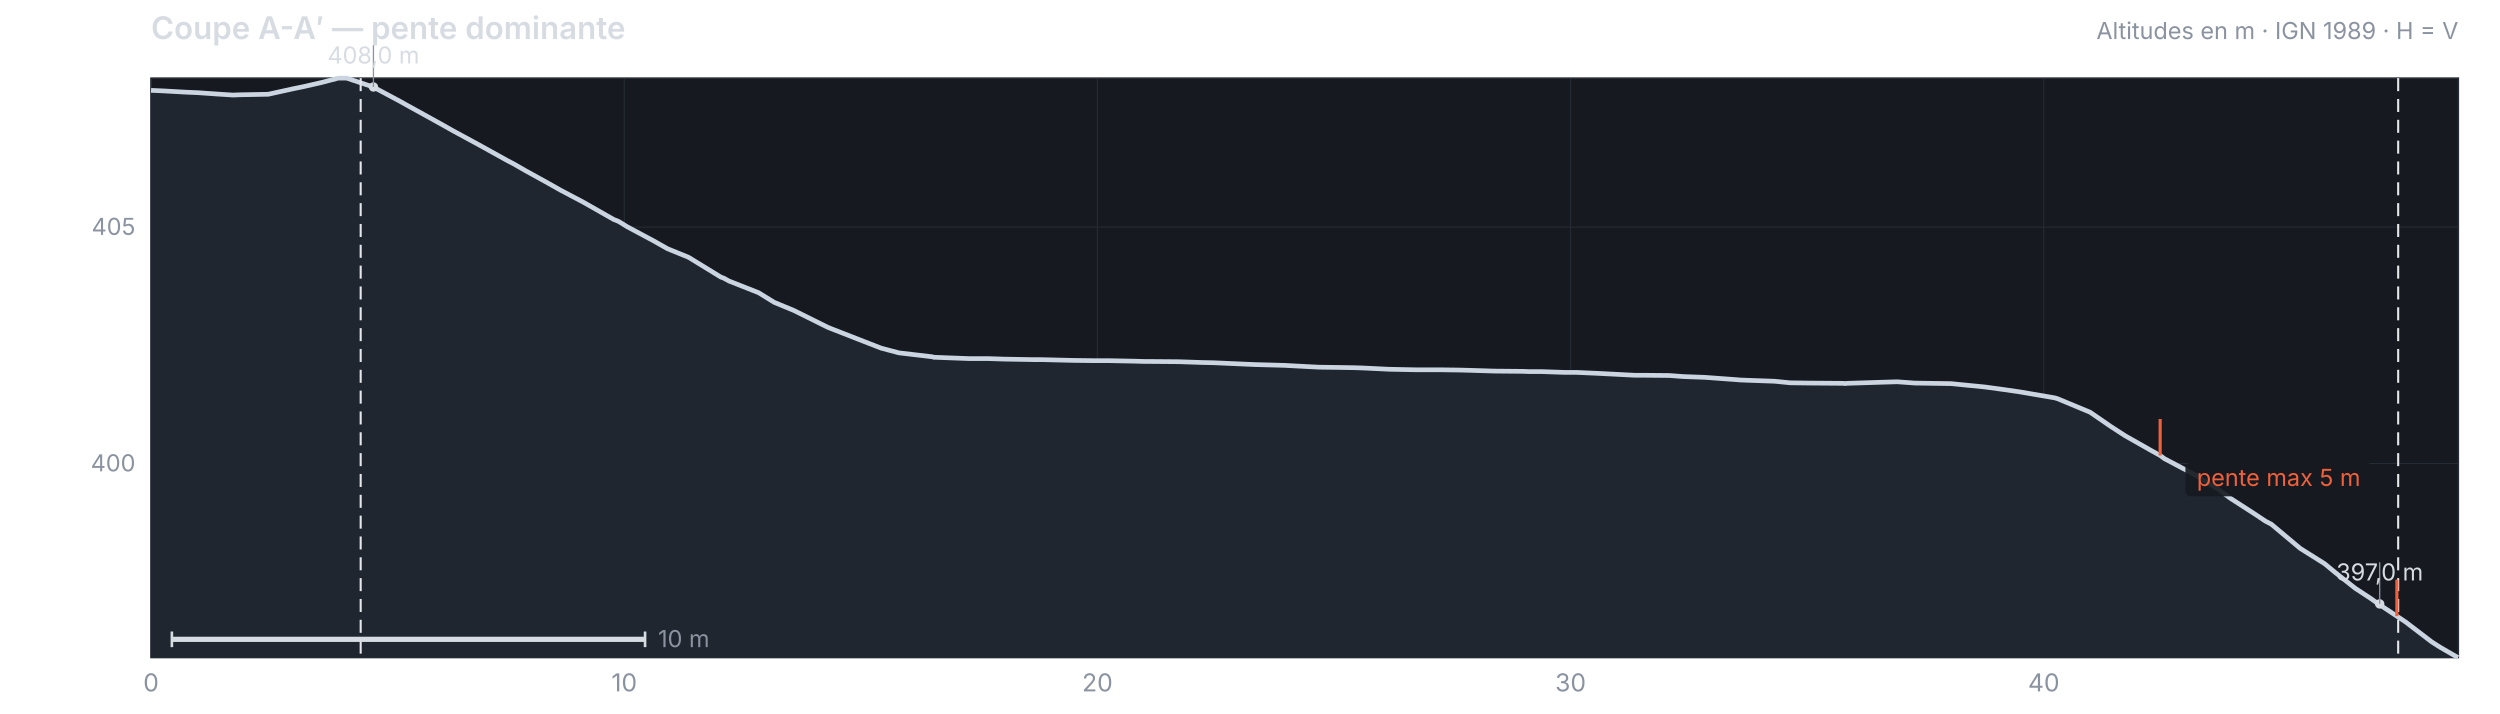
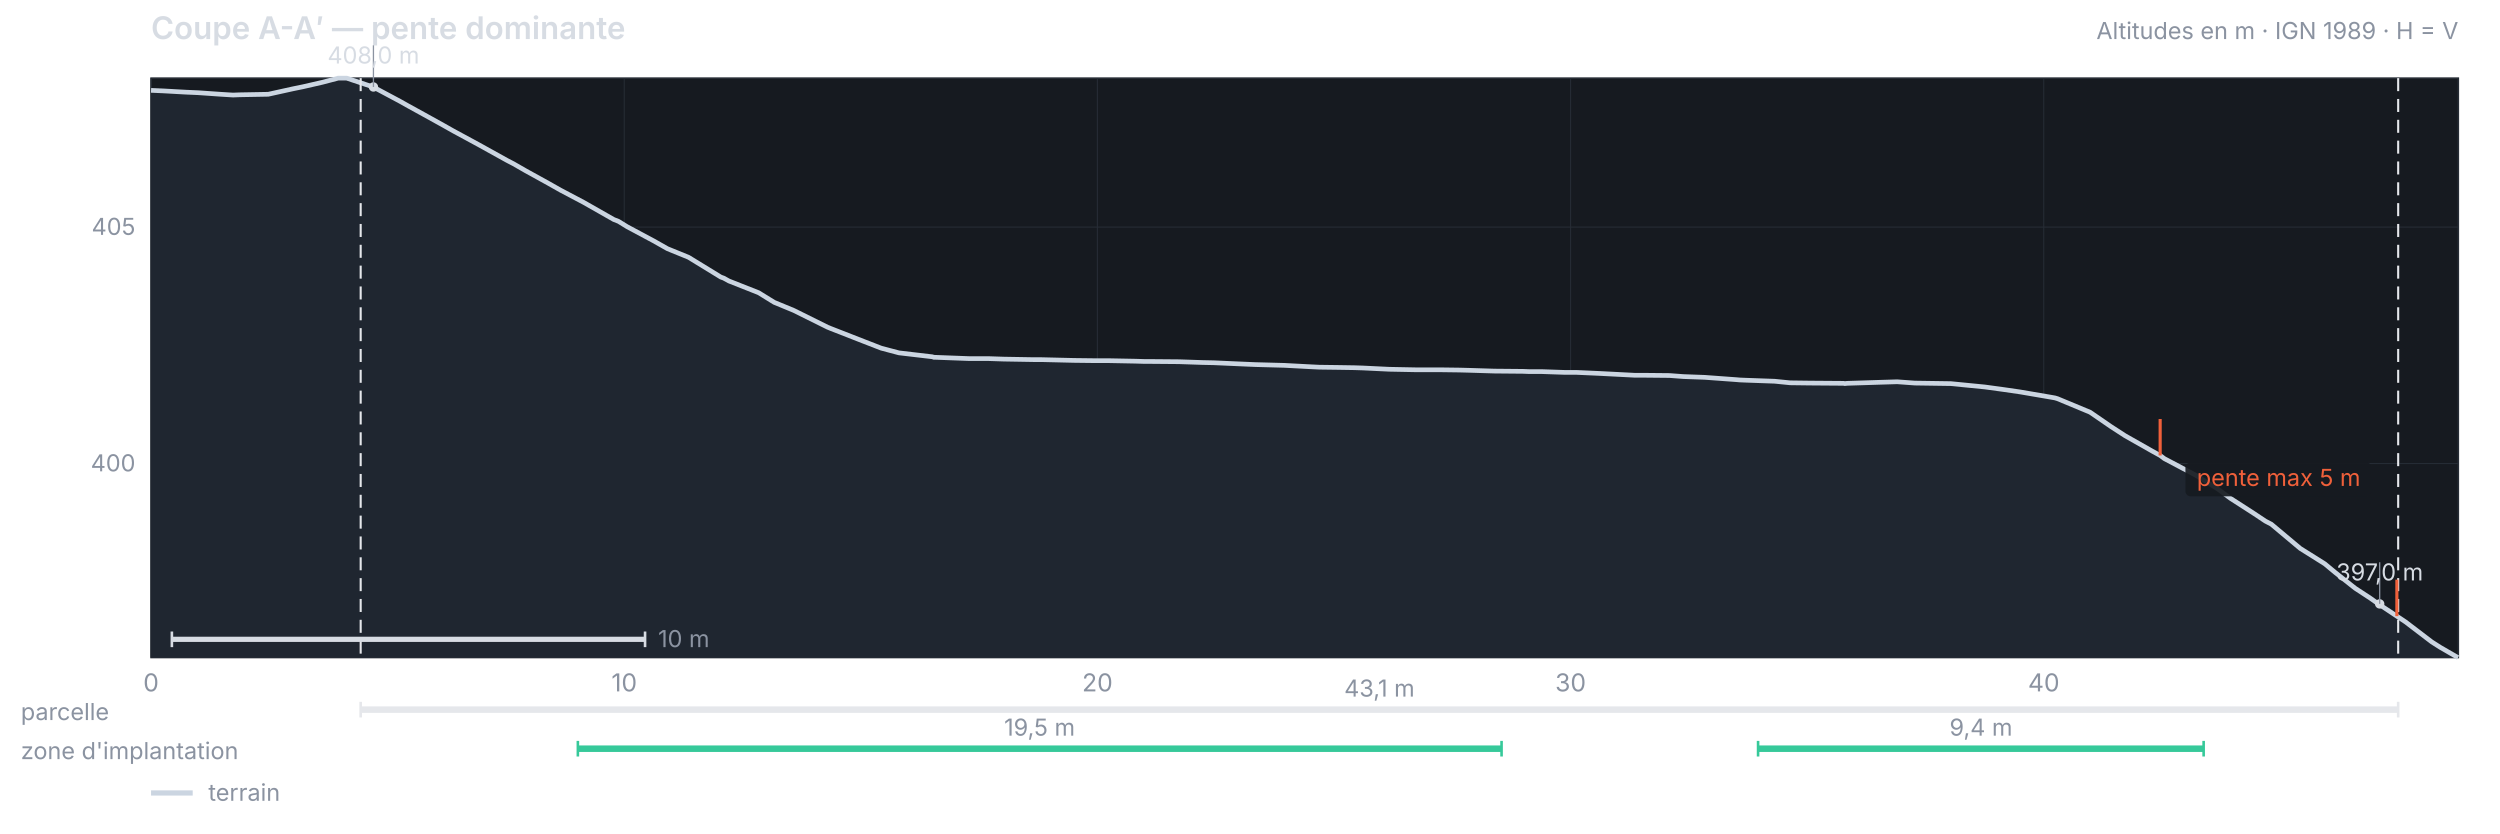
- <svg xmlns="http://www.w3.org/2000/svg" viewBox="0 0 960 274" width="960" height="274" role="img" aria-label="Coupe A-A′ — pente dominante" font-family="Inter, Helvetica, Arial, sans-serif" data-plot-x0="58.0" data-plot-x1="944.0" style="background:#0f1115">
+ <svg xmlns="http://www.w3.org/2000/svg" viewBox="0 0 960 320" width="960" height="320" role="img" aria-label="Coupe A-A′ — pente dominante" font-family="Inter, Helvetica, Arial, sans-serif" data-plot-x0="58.0" data-plot-x1="944.0" style="background:#0f1115">
  <text x="58" y="15" font-size="12" font-weight="600" fill="#d7dce3">Coupe A-A′ — pente dominante</text>
  <text x="944" y="15" text-anchor="end" font-size="9" fill="#8b93a1">Altitudes en m · IGN 1989 · H = V</text>
  <rect x="58.0" y="30" width="886.0" height="222.5" fill="#161a20" stroke="#262c35" stroke-width="0.6" />
  <line x1="58.0" y1="30" x2="58.0" y2="252.5" stroke="#262c35" stroke-width="0.4" />
  <text x="58.0" y="265.5" text-anchor="middle" font-size="9.5" fill="#8b93a1">0</text>
  <line x1="239.7" y1="30" x2="239.7" y2="252.5" stroke="#262c35" stroke-width="0.4" />
  <text x="239.7" y="265.5" text-anchor="middle" font-size="9.5" fill="#8b93a1">10</text>
  <line x1="421.4" y1="30" x2="421.4" y2="252.5" stroke="#262c35" stroke-width="0.4" />
  <text x="421.4" y="265.5" text-anchor="middle" font-size="9.5" fill="#8b93a1">20</text>
  <line x1="603.1" y1="30" x2="603.1" y2="252.5" stroke="#262c35" stroke-width="0.4" />
  <text x="603.1" y="265.5" text-anchor="middle" font-size="9.5" fill="#8b93a1">30</text>
  <line x1="784.8" y1="30" x2="784.8" y2="252.5" stroke="#262c35" stroke-width="0.4" />
  <text x="784.8" y="265.5" text-anchor="middle" font-size="9.5" fill="#8b93a1">40</text>
  <line x1="58.0" y1="178.0" x2="944.0" y2="178.0" stroke="#262c35" stroke-width="0.4" />
  <text x="52.0" y="181.0" text-anchor="end" font-size="9" fill="#8b93a1">400</text>
  <line x1="58.0" y1="87.2" x2="944.0" y2="87.2" stroke="#262c35" stroke-width="0.4" />
  <text x="52.0" y="90.2" text-anchor="end" font-size="9" fill="#8b93a1">405</text>
  <polygon points="58.0,34.7 62.6,34.9 71.5,35.4 76.1,35.6 84.7,36.2 89.5,36.5 92.0,36.4 103.0,36.2 112.5,34.1 116.4,33.3 123.8,31.6 129.9,30.0 133.1,30.0 143.3,33.4 153.6,38.9 156.8,40.7 162.8,44.0 170.2,48.1 174.1,50.3 183.7,55.5 194.7,61.6 197.2,62.9 201.9,65.6 210.6,70.4 215.2,73.0 224.1,77.7 235.7,84.3 237.5,85.0 240.9,87.1 251.0,92.5 256.3,95.5 264.4,98.8 276.8,106.4 277.9,106.8 279.9,107.9 291.3,112.4 297.3,116.1 304.8,119.2 317.9,125.7 318.2,125.8 318.9,126.1 331.7,131.1 338.4,133.7 345.2,135.5 358.0,137.0 358.6,137.2 358.9,137.2 372.1,137.7 379.5,137.7 385.5,137.9 397.0,138.1 399.0,138.1 400.0,138.1 412.4,138.4 420.5,138.5 425.9,138.5 436.1,138.7 439.3,138.8 441.1,138.8 452.8,138.9 461.6,139.2 466.2,139.3 475.1,139.7 479.7,139.9 482.1,140.0 493.2,140.3 502.6,140.8 506.6,141.0 514.1,141.1 520.1,141.2 523.2,141.3 533.5,141.8 543.7,142.0 547.0,142.0 553.1,142.0 560.4,142.1 564.2,142.2 573.9,142.5 584.8,142.6 587.3,142.7 592.2,142.7 600.8,143.0 605.3,143.0 614.2,143.4 625.8,144.0 627.7,144.1 631.2,144.1 641.1,144.2 646.4,144.6 654.6,144.9 666.9,145.8 668.0,145.9 670.3,146.0 681.5,146.4 687.4,147.0 695.0,147.1 707.9,147.2 708.4,147.3 709.3,147.2 721.9,146.8 728.5,146.6 735.3,147.1 748.3,147.3 748.8,147.3 749.0,147.3 762.2,148.6 769.5,149.6 775.7,150.5 787.4,152.5 789.1,152.8 790.1,153.1 802.6,158.3 810.6,163.8 816.0,167.3 826.4,173.2 829.5,174.9 831.1,176.1 843.0,182.4 851.7,187.8 856.4,191.3 865.4,197.1 869.9,200.1 872.2,201.3 883.3,210.6 892.7,216.5 896.8,219.9 904.4,225.9 910.2,229.7 913.3,231.9 923.7,238.8 933.8,246.5 937.1,248.6 943.5,252.3 943.9,252.5 943.9,252.5 58.0,252.5" fill="#1f2630" stroke="none" />
  <polyline points="58.0,34.7 62.6,34.9 71.5,35.4 76.1,35.6 84.7,36.2 89.5,36.5 92.0,36.4 103.0,36.2 112.5,34.1 116.4,33.3 123.8,31.6 129.9,30.0 133.1,30.0 143.3,33.4 153.6,38.9 156.8,40.7 162.8,44.0 170.2,48.1 174.1,50.3 183.7,55.5 194.7,61.6 197.2,62.9 201.9,65.6 210.6,70.4 215.2,73.0 224.1,77.7 235.7,84.3 237.5,85.0 240.9,87.1 251.0,92.5 256.3,95.5 264.4,98.8 276.8,106.4 277.9,106.8 279.9,107.9 291.3,112.4 297.3,116.1 304.8,119.2 317.9,125.7 318.2,125.8 318.9,126.1 331.7,131.1 338.4,133.7 345.2,135.5 358.0,137.0 358.6,137.2 358.9,137.2 372.1,137.7 379.5,137.7 385.5,137.9 397.0,138.1 399.0,138.1 400.0,138.1 412.4,138.4 420.5,138.5 425.9,138.5 436.1,138.7 439.3,138.8 441.1,138.8 452.8,138.9 461.6,139.2 466.2,139.3 475.1,139.7 479.7,139.9 482.1,140.0 493.2,140.3 502.6,140.8 506.6,141.0 514.1,141.1 520.1,141.2 523.2,141.3 533.5,141.8 543.7,142.0 547.0,142.0 553.1,142.0 560.4,142.1 564.2,142.2 573.9,142.5 584.8,142.6 587.3,142.7 592.2,142.7 600.8,143.0 605.3,143.0 614.2,143.4 625.8,144.0 627.7,144.1 631.2,144.1 641.1,144.2 646.4,144.6 654.6,144.9 666.9,145.8 668.0,145.9 670.3,146.0 681.5,146.4 687.4,147.0 695.0,147.1 707.9,147.2 708.4,147.3 709.3,147.2 721.9,146.8 728.5,146.6 735.3,147.1 748.3,147.3 748.8,147.3 749.0,147.3 762.2,148.6 769.5,149.6 775.7,150.5 787.4,152.5 789.1,152.8 790.1,153.1 802.6,158.3 810.6,163.8 816.0,167.3 826.4,173.2 829.5,174.9 831.1,176.1 843.0,182.4 851.7,187.8 856.4,191.3 865.4,197.1 869.9,200.1 872.2,201.3 883.3,210.6 892.7,216.5 896.8,219.9 904.4,225.9 910.2,229.7 913.3,231.9 923.7,238.8 933.8,246.5 937.1,248.6 943.5,252.3 943.9,252.5" fill="none" stroke="#cbd5e1" stroke-width="1.8" />
  <line x1="138.5" y1="30" x2="138.5" y2="252.5" stroke="#e5e7eb" stroke-width="0.8" stroke-dasharray="5 3" />
  <line x1="920.9" y1="30" x2="920.9" y2="252.5" stroke="#e5e7eb" stroke-width="0.8" stroke-dasharray="5 3" />
  <line x1="829.5" y1="174.9" x2="829.5" y2="160.9" stroke="#f0603a" stroke-width="1.2" />
  <line x1="920.4" y1="236.6" x2="920.4" y2="222.6" stroke="#f0603a" stroke-width="1.2" />
  <circle cx="143.4" cy="33.4" r="1.8" fill="#d7dce3" />
  <line x1="143.4" y1="33.4" x2="143.4" y2="17.4" stroke="#8b93a1" stroke-width="0.5" />
  <text x="143.4" y="24.4" text-anchor="middle" font-size="9" fill="#d7dce3">408,0 m</text>
  <circle cx="913.8" cy="231.9" r="1.8" fill="#d7dce3" />
  <line x1="913.8" y1="231.9" x2="913.8" y2="215.9" stroke="#8b93a1" stroke-width="0.5" />
  <text x="913.8" y="222.9" text-anchor="middle" font-size="9" fill="#d7dce3">397,0 m</text>
  <line x1="66.0" y1="245.5" x2="247.7" y2="245.5" stroke="#d7dce3" stroke-width="2" />
  <line x1="66.0" y1="242.5" x2="66.0" y2="248.5" stroke="#d7dce3" stroke-width="1" />
  <line x1="247.7" y1="242.5" x2="247.7" y2="248.5" stroke="#d7dce3" stroke-width="1" />
  <text x="252.7" y="248.5" font-size="9" fill="#8b93a1">10 m</text>
+   <text x="8" y="276.5" font-size="9" fill="#8b93a1">parcelle</text>
+   <line x1="138.5" y1="272.5" x2="920.9" y2="272.5" stroke="#e5e7eb" stroke-width="2.5" data-band="parcelle" data-d0="4.43" data-d1="47.49" />
+   <line x1="138.5" y1="269.5" x2="138.5" y2="275.5" stroke="#e5e7eb" stroke-width="1" />
+   <line x1="920.9" y1="269.5" x2="920.9" y2="275.5" stroke="#e5e7eb" stroke-width="1" />
+   <text x="529.7" y="267.5" text-anchor="middle" font-size="9" fill="#8b93a1">43,1 m</text>
+   <text x="8" y="291.5" font-size="9" fill="#8b93a1">zone d'implantation</text>
+   <line x1="221.9" y1="287.5" x2="576.6" y2="287.5" stroke="#36c99a" stroke-width="2.5" data-band="zone" data-d0="9.02" data-d1="28.54" />
+   <line x1="221.9" y1="284.5" x2="221.9" y2="290.5" stroke="#36c99a" stroke-width="1" />
+   <line x1="576.6" y1="284.5" x2="576.6" y2="290.5" stroke="#36c99a" stroke-width="1" />
+   <text x="399.2" y="282.5" text-anchor="middle" font-size="9" fill="#8b93a1">19,5 m</text>
+   <line x1="675.1" y1="287.5" x2="846.2" y2="287.5" stroke="#36c99a" stroke-width="2.5" data-band="zone" data-d0="33.96" data-d1="43.38" />
+   <line x1="675.1" y1="284.5" x2="675.1" y2="290.5" stroke="#36c99a" stroke-width="1" />
+   <line x1="846.2" y1="284.5" x2="846.2" y2="290.5" stroke="#36c99a" stroke-width="1" />
+   <text x="760.7" y="282.5" text-anchor="middle" font-size="9" fill="#8b93a1">9,4 m</text>
+   <line x1="58.0" y1="304.5" x2="74.0" y2="304.5" stroke="#cbd5e1" stroke-width="2" />
+   <text x="80.0" y="307.5" font-size="9" fill="#8b93a1">terrain</text>
  <rect x="839.2" y="177.6" width="71.5" height="13.0" rx="2" fill="#161a20" opacity="0.92" />
  <text x="875.0" y="186.6" text-anchor="middle" font-size="9" fill="#f0603a">pente max 5 m</text>
</svg>
